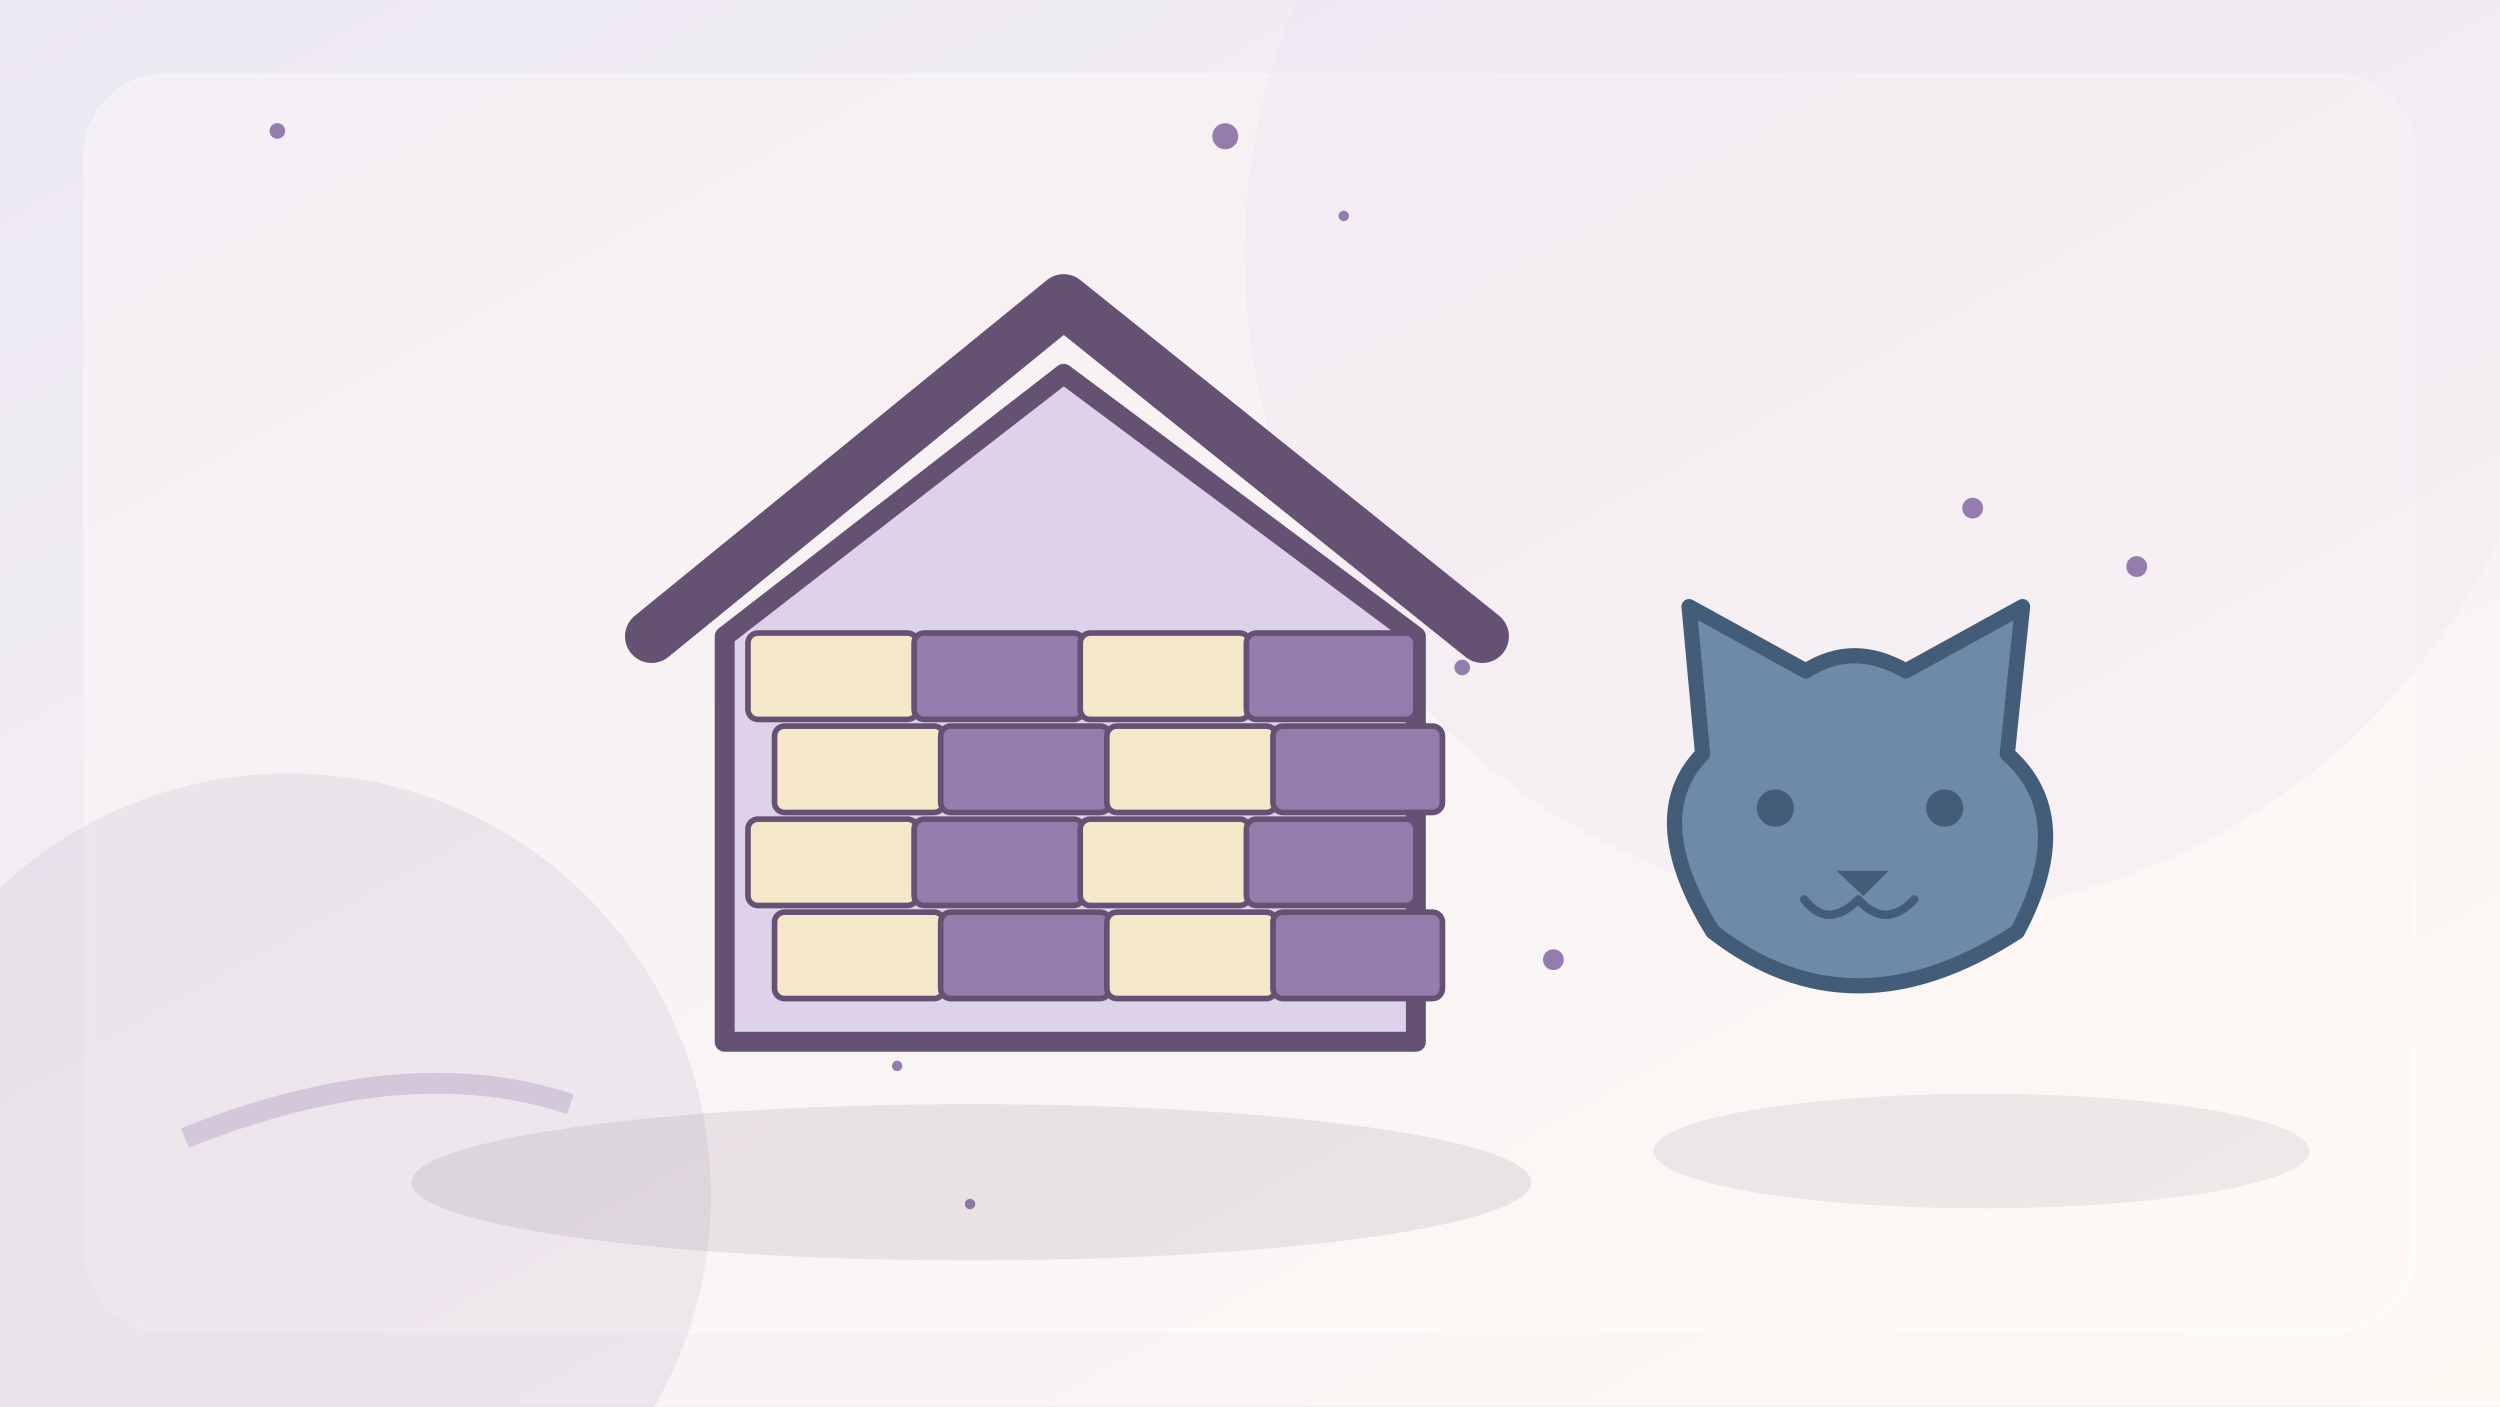
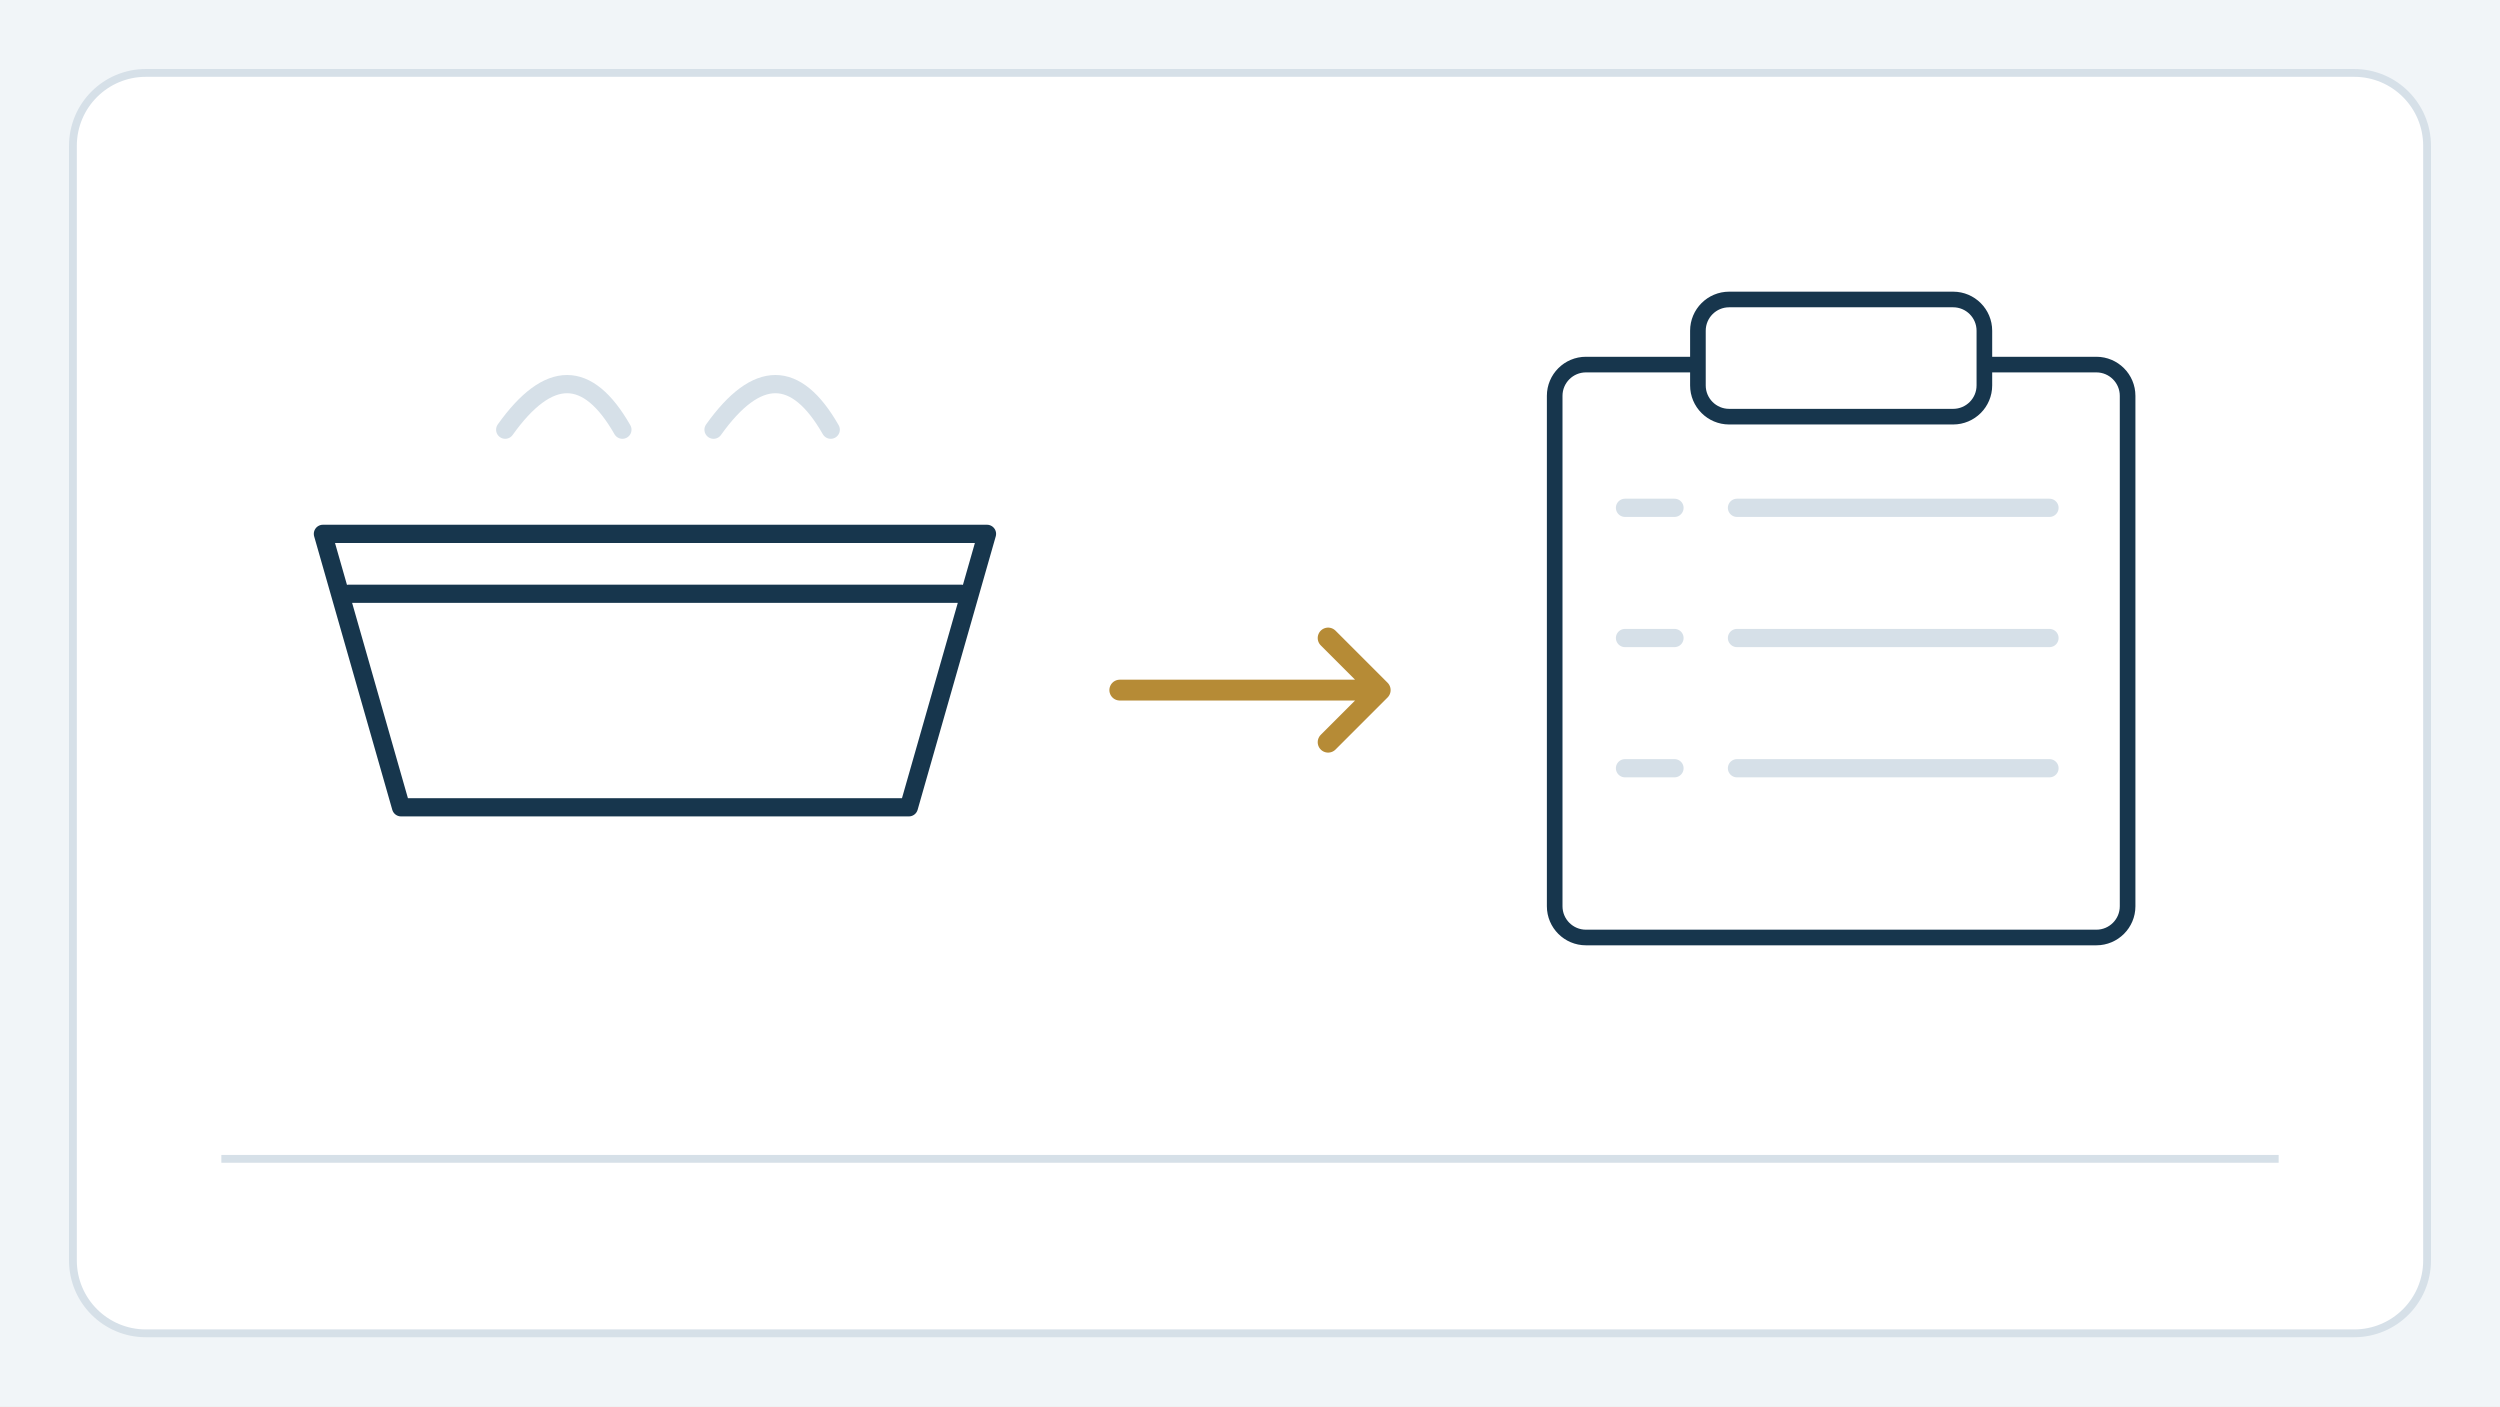
- <svg xmlns="http://www.w3.org/2000/svg" width="960" height="540" viewBox="0 0 960 540" role="img" aria-label="Autorska ilustracja: Ocena pewności informacji o spożyciu">
-   <defs>
-     <linearGradient id="background" x1="0" y1="0" x2="1" y2="1">
-       <stop offset="0" stop-color="#ece8f3" />
-       <stop offset="1" stop-color="#fff9f4" />
-     </linearGradient>
-   </defs>
-   <rect width="960" height="540" fill="url(#background)" />
-   <rect x="33" y="29" width="894" height="482" rx="31" fill="#fffaf7" opacity=".35" stroke="#fff" stroke-width="2" />
-   <circle cx="731" cy="98" r="253" fill="#ddd2e9" opacity=".16" />
-   <circle cx="111" cy="459" r="162" fill="#947dac" opacity=".12" />
-   <circle cx="757.5" cy="195.12" r="4" fill="#947dac" stroke="none" stroke-width="4" />
-   <circle cx="512.5" cy="399.12" r="2" fill="#947dac" stroke="none" stroke-width="4" />
-   <circle cx="372.5" cy="462.36" r="2" fill="#947dac" stroke="none" stroke-width="4" />
-   <circle cx="337.5" cy="327.72" r="4" fill="#947dac" stroke="none" stroke-width="4" />
-   <circle cx="820.5" cy="217.56" r="4" fill="#947dac" stroke="none" stroke-width="4" />
-   <circle cx="432" cy="172.68" r="3" fill="#947dac" stroke="none" stroke-width="4" />
-   <circle cx="596.5" cy="368.52" r="4" fill="#947dac" stroke="none" stroke-width="4" />
-   <circle cx="344.5" cy="409.32" r="2" fill="#947dac" stroke="none" stroke-width="4" />
-   <circle cx="516" cy="82.92" r="2" fill="#947dac" stroke="none" stroke-width="4" />
-   <circle cx="106.5" cy="50.28" r="3" fill="#947dac" stroke="none" stroke-width="4" />
-   <circle cx="561.5" cy="256.32" r="3" fill="#947dac" stroke="none" stroke-width="4" />
-   <circle cx="470.5" cy="52.32" r="5" fill="#947dac" stroke="none" stroke-width="4" />
-   <circle cx="404" cy="313.44" r="5" fill="#947dac" stroke="none" stroke-width="4" />
-   <circle cx="299" cy="242.04" r="5" fill="#947dac" stroke="none" stroke-width="4" />
-   <circle cx="533.5" cy="237.96" r="4" fill="#947dac" stroke="none" stroke-width="4" />
-   <ellipse cx="373" cy="454" rx="215" ry="30" fill="#655172" opacity=".12" />
-   <ellipse cx="761" cy="442" rx="126" ry="22" fill="#655172" opacity=".10" />
-   <g transform="translate(203 67) scale(1.276)">
-     <path d="M37 139L161 38 287 139" fill="none" stroke="#655172" stroke-width="16" stroke-linejoin="round" stroke-linecap="round" />
-     <path d="M59 139L161 60 267 139V261H59Z" fill="#ddd2e9" stroke="#655172" stroke-width="6" stroke-linejoin="round" stroke-linecap="round" />
-     <rect x="66" y="138" width="51" height="26" rx="3" fill="#f5e7c9" stroke="#655172" stroke-width="1.7" />
-     <rect x="116" y="138" width="51" height="26" rx="3" fill="#947dac" stroke="#655172" stroke-width="1.7" />
-     <rect x="166" y="138" width="51" height="26" rx="3" fill="#f5e7c9" stroke="#655172" stroke-width="1.7" />
-     <rect x="216" y="138" width="51" height="26" rx="3" fill="#947dac" stroke="#655172" stroke-width="1.7" />
-     <rect x="74" y="166" width="51" height="26" rx="3" fill="#f5e7c9" stroke="#655172" stroke-width="1.7" />
-     <rect x="124" y="166" width="51" height="26" rx="3" fill="#947dac" stroke="#655172" stroke-width="1.7" />
-     <rect x="174" y="166" width="51" height="26" rx="3" fill="#f5e7c9" stroke="#655172" stroke-width="1.7" />
-     <rect x="224" y="166" width="51" height="26" rx="3" fill="#947dac" stroke="#655172" stroke-width="1.7" />
-     <rect x="66" y="194" width="51" height="26" rx="3" fill="#f5e7c9" stroke="#655172" stroke-width="1.7" />
-     <rect x="116" y="194" width="51" height="26" rx="3" fill="#947dac" stroke="#655172" stroke-width="1.7" />
-     <rect x="166" y="194" width="51" height="26" rx="3" fill="#f5e7c9" stroke="#655172" stroke-width="1.7" />
-     <rect x="216" y="194" width="51" height="26" rx="3" fill="#947dac" stroke="#655172" stroke-width="1.7" />
-     <rect x="74" y="222" width="51" height="26" rx="3" fill="#f5e7c9" stroke="#655172" stroke-width="1.7" />
-     <rect x="124" y="222" width="51" height="26" rx="3" fill="#947dac" stroke="#655172" stroke-width="1.7" />
-     <rect x="174" y="222" width="51" height="26" rx="3" fill="#f5e7c9" stroke="#655172" stroke-width="1.7" />
-     <rect x="224" y="222" width="51" height="26" rx="3" fill="#947dac" stroke="#655172" stroke-width="1.7" />
+ <svg xmlns="http://www.w3.org/2000/svg" width="960" height="540" viewBox="0 0 960 540" role="img" aria-label="Ocena pewności informacji o spożyciu — miska i lista kontrolna">
+   <rect width="960" height="540" fill="#f1f5f8" />
+   <rect x="28" y="28" width="904" height="484" rx="28" fill="#fff" stroke="#d6e0e8" stroke-width="3" />
+   <g transform="translate(89 85)">
+     <path d="M35 120H290L260 225H65Z M45 143H280" fill="none" stroke="#17364d" stroke-width="7" stroke-linecap="round" stroke-linejoin="round" />
+     <path d="M105 80Q130 45 150 80 M185 80Q210 45 230 80" fill="none" stroke="#d6e0e8" stroke-width="7" stroke-linecap="round" stroke-linejoin="round" />
  </g>
-   <g transform="translate(607 205) scale(0.650)">
-     <path d="M72 130L64 43l69 38q28-18 59 0l69-38-9 87q42 37 6 105q-98 64-180 0q-42-68-6-105Z" fill="#6d8aa9" stroke="#435d78" stroke-width="9" stroke-linejoin="round" stroke-linecap="round" />
-     <circle cx="115" cy="162" r="11" fill="#435d78" stroke="none" stroke-width="4" />
-     <circle cx="215" cy="162" r="11" fill="#435d78" stroke="none" stroke-width="4" />
-     <path d="M151 199h31l-15 15Z" fill="#435d78" stroke="none" stroke-width="5" stroke-linejoin="round" stroke-linecap="round" />
-     <path d="M164 216q-18 18-32 0m32 0q16 18 33 0" fill="none" stroke="#435d78" stroke-width="5" stroke-linejoin="round" stroke-linecap="round" />
+   <g transform="translate(542 85)">
+     <rect x="55" y="55" width="220" height="220" rx="12" fill="#fff" stroke="#17364d" stroke-width="6" />
+     <rect x="110" y="30" width="110" height="45" rx="12" fill="#fff" stroke="#17364d" stroke-width="6" />
+     <path d="M82 110H101 M125 110H245 M82 160H101 M125 160H245 M82 210H101 M125 210H245" fill="none" stroke="#d6e0e8" stroke-width="7" stroke-linecap="round" stroke-linejoin="round" />
  </g>
-   <path d="M71 437q85-34 148-13" fill="none" stroke="#947dac" opacity=".29" stroke-width="8" />
+   <path d="M430 265H530 M510 245L530 265L510 285" fill="none" stroke="#b68b36" stroke-width="8" stroke-linecap="round" stroke-linejoin="round" />
+   <path d="M85 445H875" fill="none" stroke="#d6e0e8" stroke-width="3" />
</svg>
